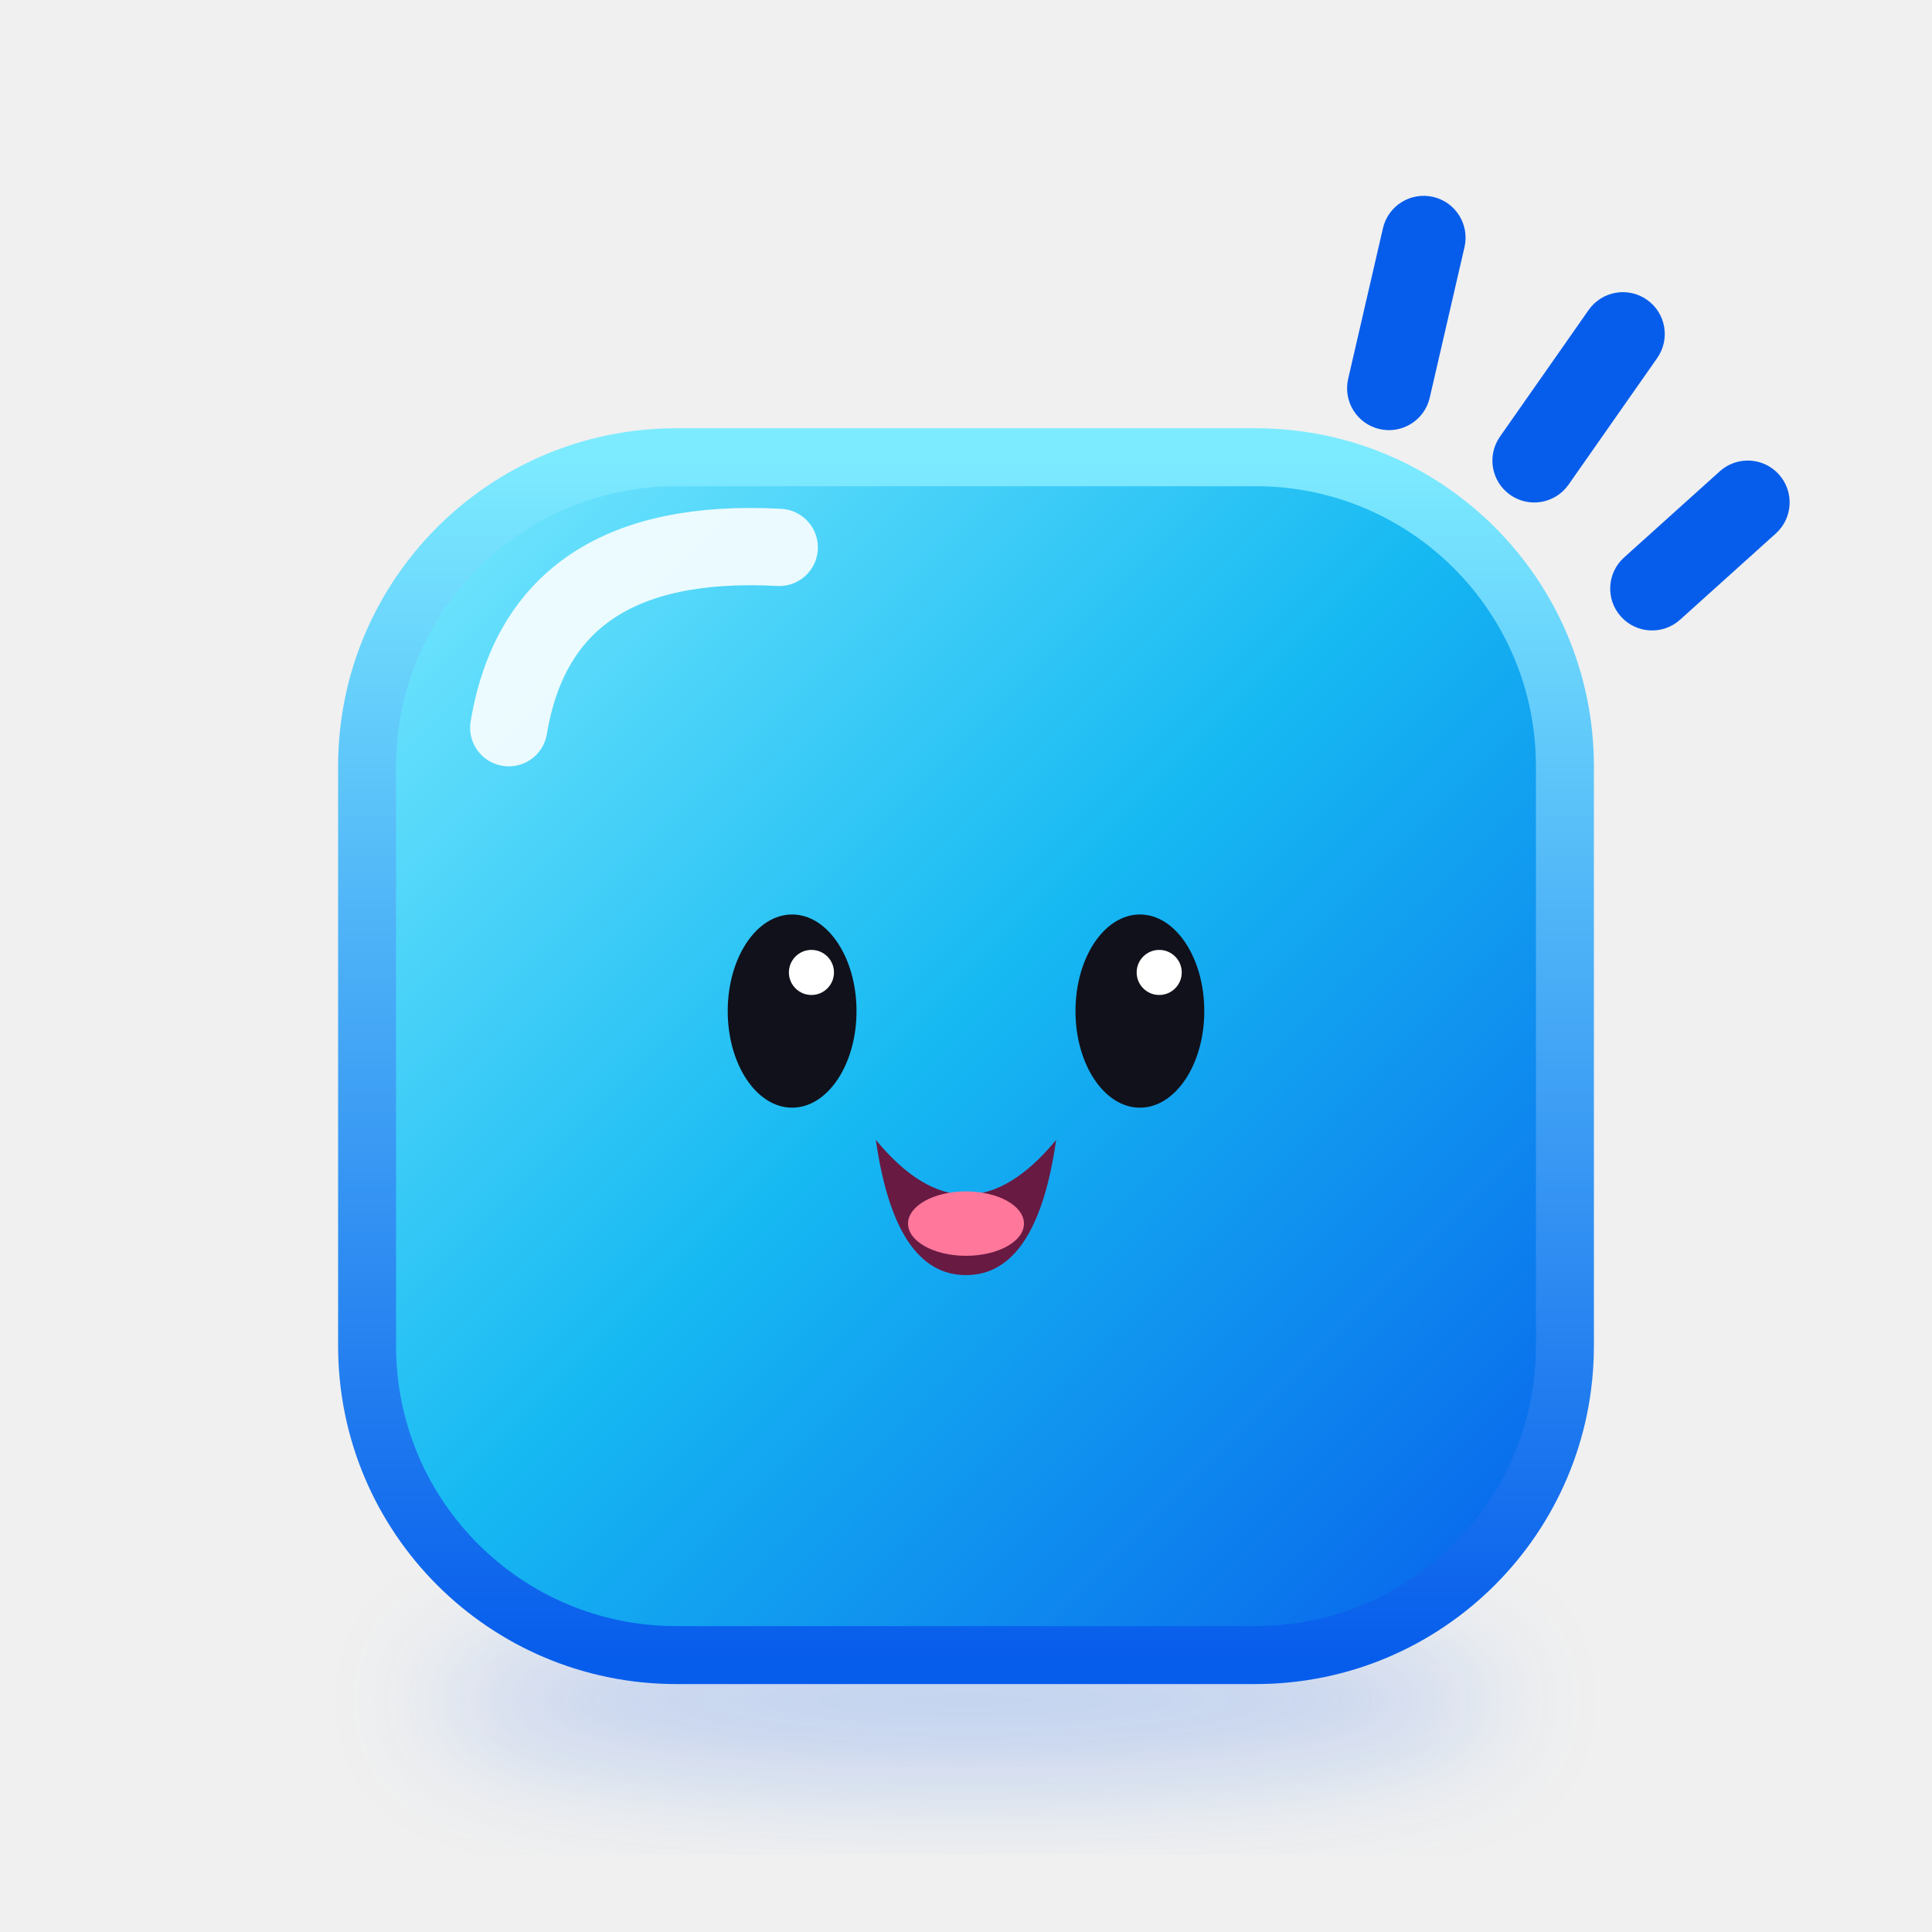
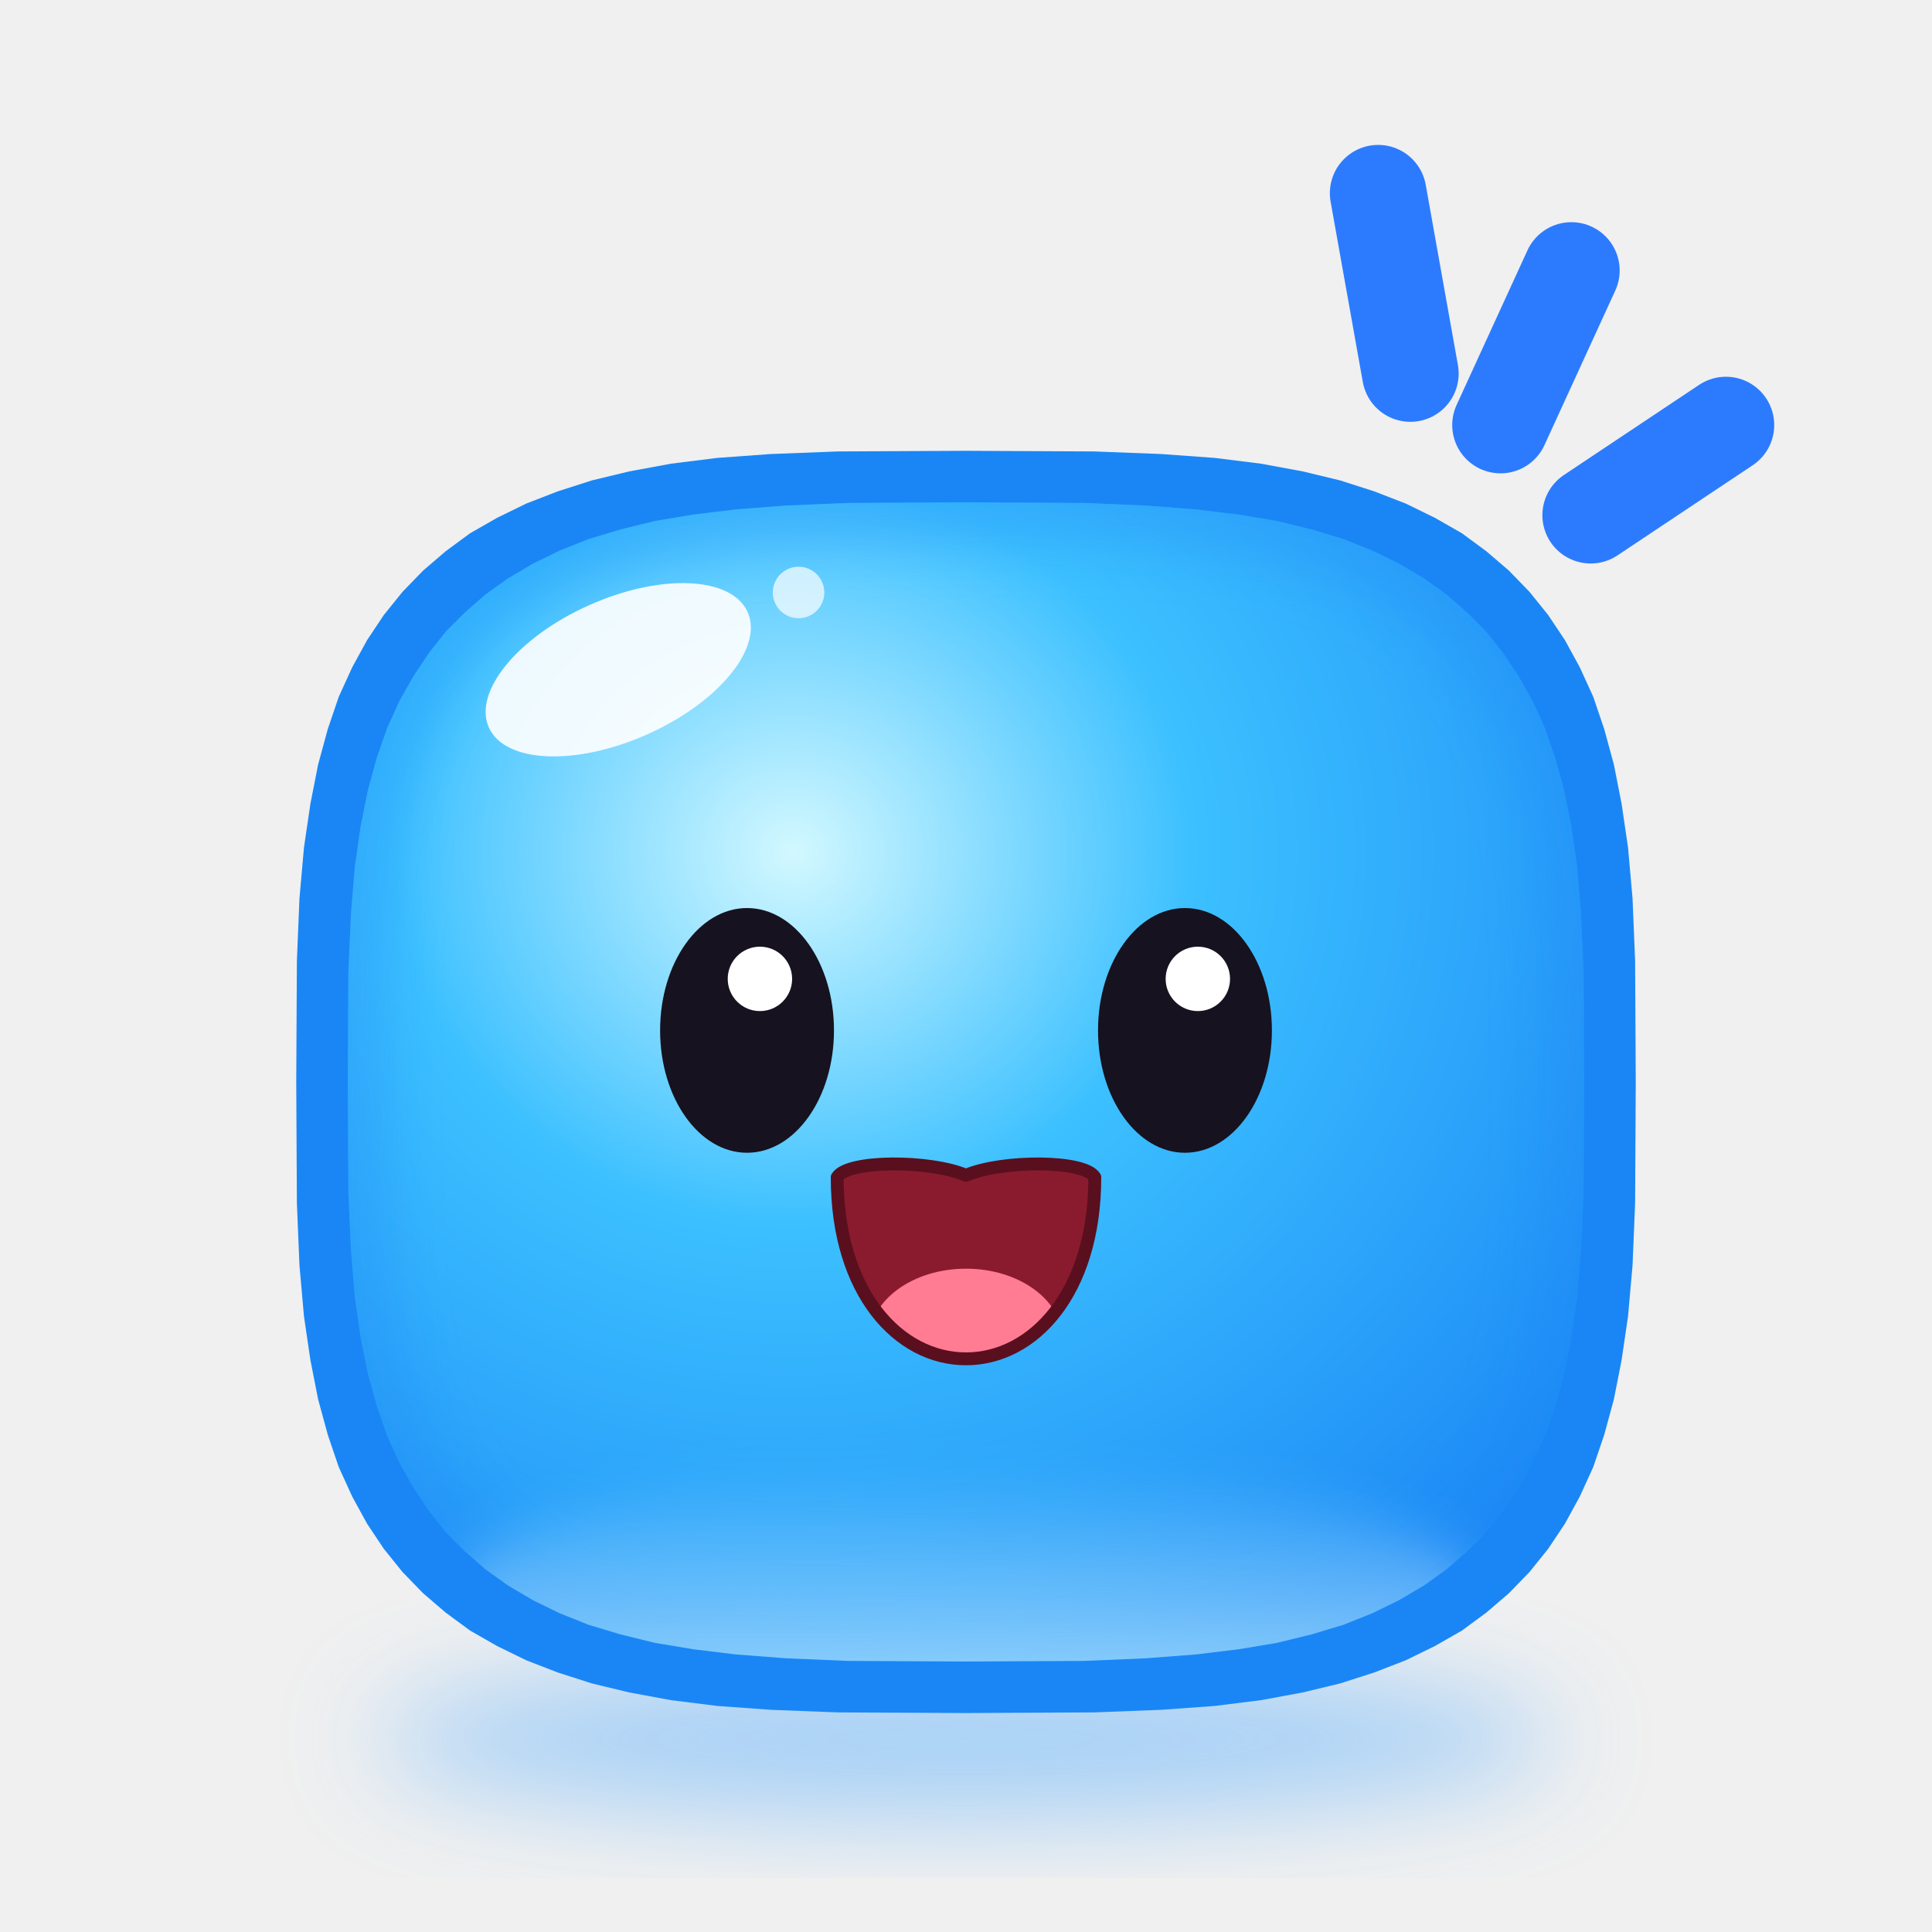
<svg xmlns="http://www.w3.org/2000/svg" width="300" height="300" viewBox="0 0 300 300">
  <defs>
-     <linearGradient id="body" x1="0" y1="0" x2="1" y2="1">
-       <stop offset="0" stop-color="#7DEBFF" />
-       <stop offset=".48" stop-color="#16B9F2" />
-       <stop offset="1" stop-color="#075DEB" />
+     <radialGradient id="b" cx=".36" cy=".3" r=".85">
+       <stop offset="0" stop-color="#D2F8FF" />
+       <stop offset=".38" stop-color="#3CC0FF" />
+       <stop offset="1" stop-color="#1A86F5" />
+     </radialGradient>
+     <linearGradient id="rim" x1="0" y1="0" x2="0" y2="1">
+       <stop offset="0" stop-color="#1A86F5" />
+       <stop offset="1" stop-color="#1A86F5" />
    </linearGradient>
-     <linearGradient id="rim" x1="0" y1="0" x2="0" y2="1">
-       <stop offset="0" stop-color="#7DEBFF" />
-       <stop offset="1" stop-color="#075DEB" />
+     <linearGradient id="low" x1="0" y1="0" x2="0" y2="1">
+       <stop offset="0" stop-color="#D2F8FF" stop-opacity="0" />
+       <stop offset="1" stop-color="#D2F8FF" stop-opacity=".75" />
    </linearGradient>
-     <filter id="shadow" x="-30%" y="-30%" width="160%" height="180%">
-       <feGaussianBlur stdDeviation="9" />
+     <filter id="bl" x="-40%" y="-40%" width="180%" height="180%">
+       <feGaussianBlur stdDeviation="8" />
    </filter>
+     <filter id="bs" x="-20%" y="-20%" width="140%" height="140%">
+       <feGaussianBlur stdDeviation="4" />
+     </filter>
+     <clipPath id="in">
+       <path d="M246.0 168.0 L245.9 185.2 L245.5 194.2 L244.9 201.4 L244.0 207.7 L242.9 213.2 L241.5 218.3 L239.9 222.9 L238.0 227.1 L235.8 231.0 L233.4 234.6 L230.8 237.9 L227.8 240.9 L224.6 243.7 L221.1 246.2 L217.2 248.5 L213.1 250.5 L208.6 252.3 L203.6 253.8 L198.3 255.1 L192.3 256.1 L185.7 256.9 L177.9 257.5 L168.4 257.9 L150.0 258.0 L131.6 257.9 L122.1 257.5 L114.3 256.9 L107.7 256.1 L101.7 255.1 L96.4 253.8 L91.4 252.3 L86.9 250.5 L82.8 248.5 L78.9 246.2 L75.4 243.7 L72.2 240.9 L69.2 237.9 L66.6 234.6 L64.2 231.0 L62.0 227.1 L60.1 222.9 L58.5 218.3 L57.1 213.2 L56.0 207.7 L55.1 201.4 L54.5 194.2 L54.1 185.2 L54.0 168.0 L54.1 150.8 L54.5 141.8 L55.1 134.6 L56.0 128.3 L57.1 122.8 L58.5 117.7 L60.1 113.1 L62.0 108.9 L64.2 105.0 L66.6 101.4 L69.2 98.1 L72.2 95.1 L75.4 92.3 L78.9 89.8 L82.8 87.5 L86.9 85.5 L91.4 83.7 L96.4 82.2 L101.7 80.9 L107.7 79.9 L114.3 79.1 L122.1 78.5 L131.6 78.1 L150.0 78.0 L168.4 78.1 L177.9 78.5 L185.7 79.1 L192.3 79.9 L198.3 80.9 L203.6 82.2 L208.6 83.7 L213.1 85.5 L217.2 87.5 L221.1 89.8 L224.6 92.3 L227.8 95.1 L230.8 98.1 L233.4 101.4 L235.8 105.0 L238.0 108.9 L239.9 113.1 L241.5 117.7 L242.9 122.8 L244.0 128.3 L244.9 134.6 L245.5 141.8 L245.9 150.8Z" />
+     </clipPath>
  </defs>
-   <ellipse cx="150" cy="264" rx="83" ry="12" fill="#075DEB" opacity=".22" filter="url(#shadow)" />
-   <rect x="57" y="71" width="186" height="186" rx="48" fill="url(#body)" stroke="url(#rim)" stroke-width="9" />
-   <path d="M79 113 Q84 83 121 85" fill="none" stroke="white" stroke-width="12" stroke-linecap="round" opacity=".88" />
-   <ellipse cx="123" cy="157" rx="10" ry="15" fill="#11111B" />
-   <ellipse cx="177" cy="157" rx="10" ry="15" fill="#11111B" />
-   <circle cx="126" cy="151" r="3.5" fill="white" />
-   <circle cx="180" cy="151" r="3.5" fill="white" />
-   <path d="M136 177 Q150 194 164 177 Q161 198 150 198 Q139 198 136 177Z" fill="#681A43" />
-   <ellipse cx="150" cy="190" rx="9" ry="5" fill="#FF789B" />
-   <g fill="#075DEB">
-     <rect x="212" y="30" width="13" height="37" rx="6.5" transform="rotate(13 218 48)" />
-     <rect x="239" y="43" width="13" height="37" rx="6.5" transform="rotate(35 245 61)" />
-     <rect x="258" y="68" width="13" height="33" rx="6.5" transform="rotate(48 264 84)" />
+   <ellipse cx="150" cy="270" rx="92" ry="12" fill="#4AA8FF" opacity=".45" filter="url(#bl)" />
+   <path d="M254.0 168.0 L253.9 186.8 L253.5 196.5 L252.8 204.4 L251.8 211.2 L250.6 217.3 L249.1 222.8 L247.4 227.8 L245.3 232.4 L243.0 236.6 L240.4 240.5 L237.5 244.1 L234.3 247.4 L230.8 250.4 L227.0 253.2 L222.8 255.6 L218.3 257.8 L213.4 259.7 L208.1 261.4 L202.3 262.8 L195.8 264.0 L188.6 264.9 L180.3 265.5 L169.9 265.9 L150.0 266.0 L130.1 265.9 L119.7 265.5 L111.4 264.9 L104.2 264.0 L97.7 262.8 L91.9 261.4 L86.6 259.7 L81.7 257.8 L77.2 255.6 L73.0 253.2 L69.2 250.4 L65.7 247.4 L62.5 244.1 L59.6 240.5 L57.0 236.6 L54.7 232.4 L52.6 227.8 L50.9 222.8 L49.4 217.3 L48.2 211.2 L47.2 204.4 L46.5 196.5 L46.1 186.8 L46.0 168.0 L46.1 149.2 L46.5 139.5 L47.2 131.6 L48.2 124.8 L49.4 118.7 L50.9 113.2 L52.6 108.2 L54.7 103.6 L57.0 99.4 L59.6 95.5 L62.5 91.9 L65.7 88.6 L69.2 85.6 L73.0 82.8 L77.2 80.4 L81.7 78.2 L86.6 76.3 L91.9 74.6 L97.7 73.2 L104.2 72.0 L111.4 71.1 L119.7 70.5 L130.1 70.1 L150.0 70.0 L169.9 70.1 L180.3 70.5 L188.6 71.1 L195.8 72.0 L202.3 73.2 L208.1 74.6 L213.4 76.3 L218.3 78.2 L222.8 80.4 L227.0 82.8 L230.8 85.6 L234.3 88.6 L237.5 91.9 L240.4 95.5 L243.0 99.4 L245.3 103.6 L247.4 108.2 L249.1 113.2 L250.6 118.7 L251.8 124.8 L252.8 131.6 L253.5 139.5 L253.9 149.2Z" fill="#1A86F5" />
+   <path d="M246.0 168.0 L245.9 185.2 L245.5 194.2 L244.9 201.4 L244.0 207.7 L242.9 213.2 L241.5 218.3 L239.9 222.9 L238.0 227.1 L235.8 231.0 L233.4 234.6 L230.8 237.9 L227.8 240.9 L224.6 243.7 L221.1 246.2 L217.2 248.5 L213.1 250.5 L208.6 252.3 L203.6 253.8 L198.3 255.1 L192.3 256.1 L185.7 256.9 L177.9 257.5 L168.4 257.9 L150.0 258.0 L131.6 257.9 L122.1 257.5 L114.3 256.9 L107.7 256.1 L101.7 255.1 L96.4 253.8 L91.4 252.3 L86.9 250.5 L82.8 248.5 L78.9 246.2 L75.4 243.7 L72.2 240.9 L69.2 237.9 L66.6 234.6 L64.2 231.0 L62.0 227.1 L60.1 222.9 L58.5 218.3 L57.1 213.2 L56.0 207.7 L55.1 201.4 L54.5 194.2 L54.1 185.2 L54.0 168.0 L54.1 150.8 L54.5 141.8 L55.1 134.6 L56.0 128.3 L57.1 122.8 L58.5 117.7 L60.1 113.1 L62.0 108.9 L64.2 105.0 L66.6 101.4 L69.2 98.1 L72.2 95.1 L75.4 92.3 L78.9 89.8 L82.8 87.5 L86.9 85.5 L91.4 83.7 L96.4 82.2 L101.7 80.9 L107.7 79.9 L114.3 79.1 L122.1 78.5 L131.6 78.1 L150.0 78.0 L168.4 78.1 L177.9 78.5 L185.7 79.1 L192.3 79.9 L198.3 80.9 L203.6 82.2 L208.6 83.7 L213.1 85.5 L217.2 87.5 L221.1 89.8 L224.6 92.3 L227.8 95.1 L230.8 98.1 L233.4 101.4 L235.8 105.0 L238.0 108.9 L239.9 113.1 L241.5 117.7 L242.9 122.8 L244.0 128.3 L244.9 134.6 L245.5 141.8 L245.9 150.8Z" fill="url(#b)" />
+   <g clip-path="url(#in)">
+     <path d="M246.0 168.0 L245.9 185.2 L245.5 194.2 L244.9 201.4 L244.0 207.7 L242.9 213.2 L241.5 218.3 L239.9 222.9 L238.0 227.1 L235.8 231.0 L233.4 234.6 L230.8 237.9 L227.8 240.9 L224.6 243.7 L221.1 246.2 L217.2 248.5 L213.1 250.5 L208.6 252.3 L203.6 253.8 L198.3 255.1 L192.3 256.1 L185.7 256.9 L177.9 257.5 L168.4 257.9 L150.0 258.0 L131.6 257.9 L122.1 257.5 L114.3 256.9 L107.7 256.1 L101.7 255.1 L96.4 253.8 L91.4 252.3 L86.9 250.5 L82.8 248.5 L78.9 246.2 L75.4 243.7 L72.2 240.9 L69.2 237.9 L66.6 234.6 L64.2 231.0 L62.0 227.1 L60.1 222.9 L58.5 218.3 L57.1 213.2 L56.0 207.7 L55.1 201.4 L54.5 194.2 L54.1 185.2 L54.0 168.0 L54.1 150.8 L54.5 141.8 L55.1 134.6 L56.0 128.3 L57.1 122.8 L58.5 117.7 L60.1 113.1 L62.0 108.9 L64.2 105.0 L66.6 101.4 L69.2 98.1 L72.2 95.1 L75.4 92.3 L78.9 89.8 L82.8 87.5 L86.9 85.5 L91.4 83.7 L96.4 82.2 L101.7 80.9 L107.7 79.9 L114.3 79.1 L122.1 78.5 L131.6 78.1 L150.0 78.0 L168.4 78.1 L177.9 78.5 L185.7 79.1 L192.3 79.9 L198.3 80.9 L203.6 82.2 L208.6 83.7 L213.1 85.5 L217.2 87.5 L221.1 89.8 L224.6 92.3 L227.8 95.1 L230.8 98.1 L233.4 101.4 L235.8 105.0 L238.0 108.9 L239.9 113.1 L241.5 117.7 L242.9 122.8 L244.0 128.3 L244.9 134.6 L245.5 141.8 L245.9 150.8Z" fill="none" stroke="#1A86F5" stroke-width="12" opacity=".3" filter="url(#bs)" />
+     <ellipse cx="150" cy="248" rx="80" ry="20" fill="url(#low)" filter="url(#bs)" />
+   </g>
+   <ellipse cx="96" cy="104" rx="22" ry="11" transform="rotate(-24 96 104)" fill="#fff" opacity=".9" />
+   <circle cx="124" cy="92" r="4" fill="#fff" opacity=".7" />
+   <ellipse cx="116" cy="160" rx="13.5" ry="19" fill="#17121F" />
+   <circle cx="118" cy="152.0" r="5" fill="#fff" />
+   <ellipse cx="184" cy="160" rx="13.5" ry="19" fill="#17121F" />
+   <circle cx="186" cy="152.0" r="5" fill="#fff" />
+   <clipPath id="m">
+     <path d="M130.0 182.8 C131.6 180.1 144.4 180.1 150.0 182.5 C155.6 180.1 168.4 180.1 170.0 182.8 C170.0 200.8 160.4 211.0 150.0 211.0 C139.6 211.0 130.0 200.8 130.0 182.8Z" />
+   </clipPath>
+   <path d="M130.0 182.8 C131.6 180.1 144.4 180.1 150.0 182.5 C155.6 180.1 168.4 180.1 170.0 182.8 C170.0 200.8 160.4 211.0 150.0 211.0 C139.6 211.0 130.0 200.8 130.0 182.8Z" fill="#8A1B2E" />
+   <g clip-path="url(#m)">
+     <ellipse cx="150" cy="208" rx="15" ry="11" fill="#FF7C93" />
+   </g>
+   <path d="M130.0 182.8 C131.6 180.1 144.4 180.1 150.0 182.5 C155.6 180.1 168.4 180.1 170.0 182.8 C170.0 200.8 160.4 211.0 150.0 211.0 C139.6 211.0 130.0 200.8 130.0 182.8Z" fill="none" stroke="#5A0F1E" stroke-width="2" stroke-linejoin="round" />
+   <g stroke="#2C7BFF" stroke-width="15" stroke-linecap="round" fill="none">
+     <path d="M214 30 L219 58" />
+     <path d="M244 42 L233 66" />
+     <path d="M268 66 L247 80" />
  </g>
</svg>
